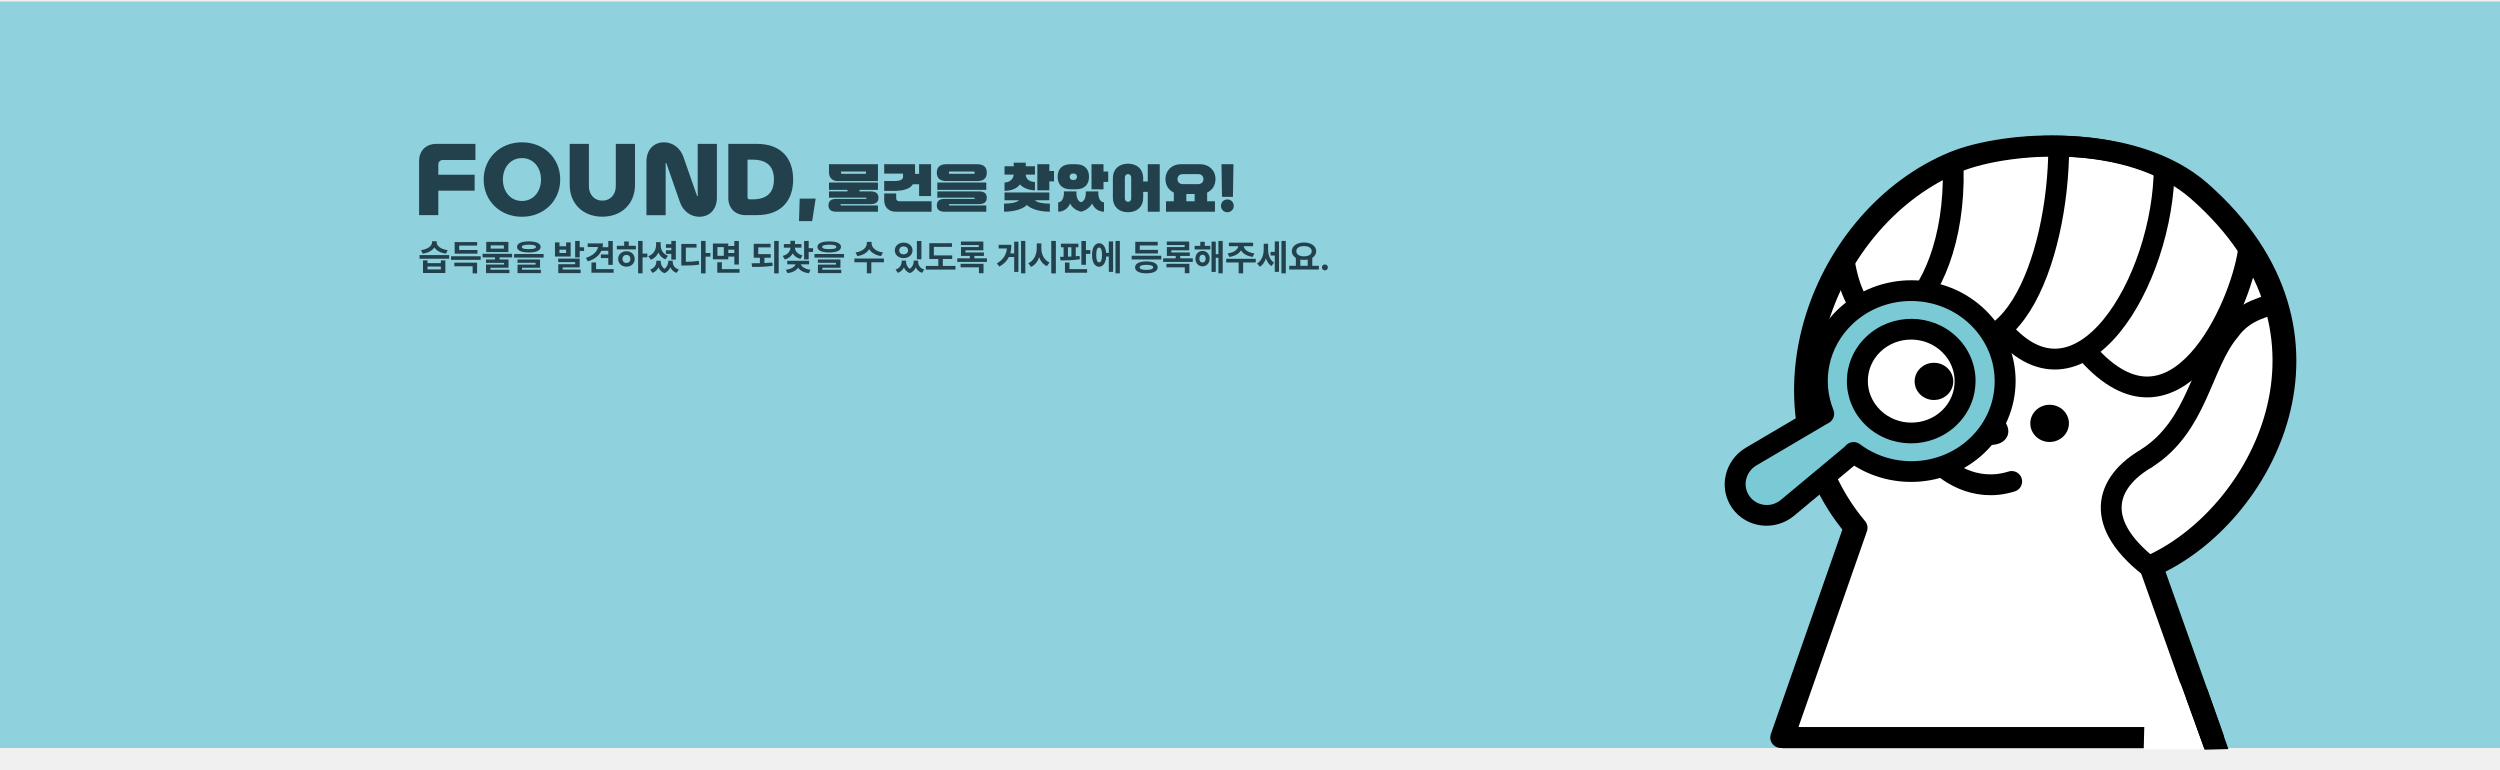
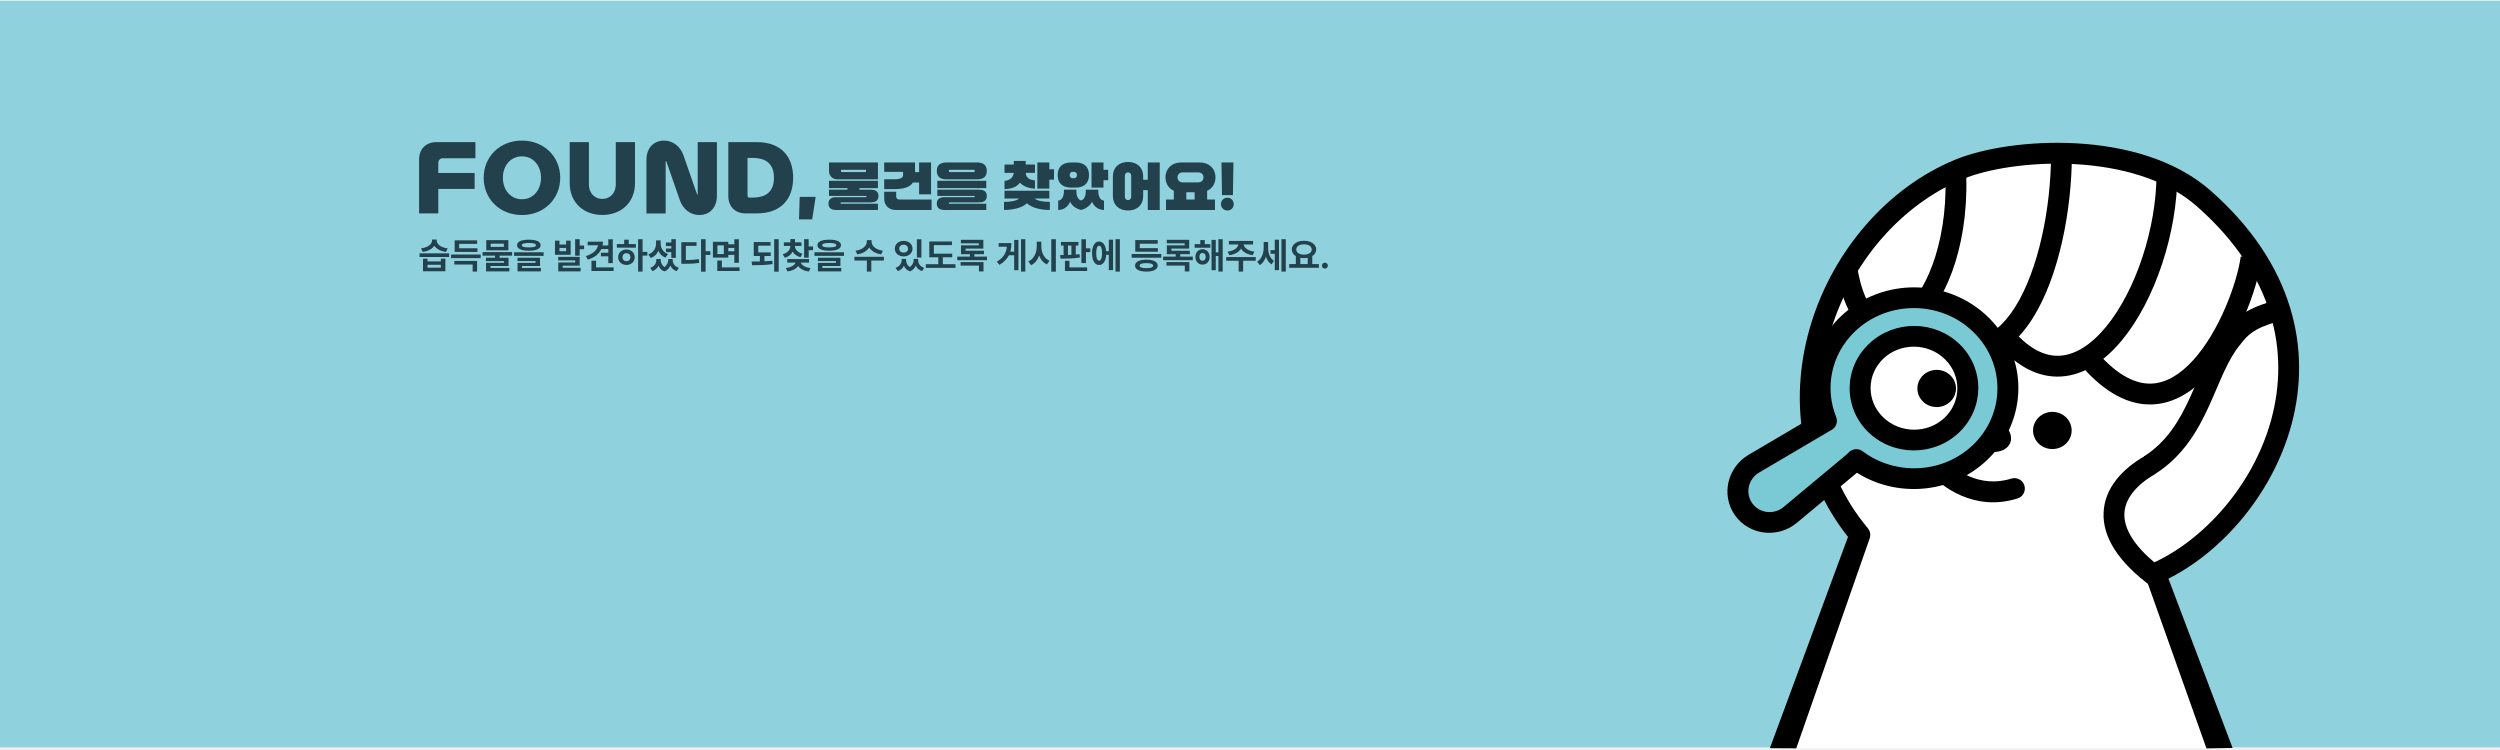
- <svg xmlns="http://www.w3.org/2000/svg" width="1440" height="443" viewBox="0 0 1440 443" fill="none">
-   <rect y="0.855" width="1440" height="430" fill="#8FD2DD" />
-   <path d="M1239.85 326.17L1274.99 424.974H1027.39L1069.69 304.025C1009.72 232.476 1051.41 124.444 1127.15 93.34C1156.66 81.216 1229.05 76.187 1267.72 110.198C1361.38 192.583 1302.95 298.491 1239.85 326.17Z" fill="white" stroke="black" stroke-width="12" stroke-linecap="round" stroke-linejoin="round" />
-   <path d="M1113.95 263.769C1119.87 271.136 1137.11 284.158 1158.73 277.314" stroke="black" stroke-width="12" stroke-linecap="round" stroke-linejoin="round" />
-   <path d="M1295.06 144.462C1290.46 177.168 1252.99 260.49 1202.45 203.418" stroke="black" stroke-width="12" stroke-linejoin="round" />
-   <path d="M1246.58 95.826C1246.58 161.238 1197.24 245.558 1151.08 187.3" stroke="black" stroke-width="12" stroke-linejoin="round" />
-   <path d="M1185.84 84.004C1185.84 149.416 1155.92 230.951 1102.82 182.239" stroke="black" stroke-width="12" stroke-linejoin="round" />
-   <path d="M1124.66 89.281C1130.46 173.714 1074.1 221.108 1062.27 150.386" stroke="black" stroke-width="12" stroke-linejoin="round" />
-   <path d="M1314.99 173.155C1305.14 176.847 1292.97 178.328 1284.23 190.516C1267.94 209.776 1265.9 245.267 1236.44 263.93" stroke="black" stroke-width="12" stroke-linejoin="round" />
-   <path d="M1236.93 263.704C1212.5 277.638 1204.21 301.922 1241.52 329.12" stroke="black" stroke-width="12" stroke-linejoin="round" />
-   <path d="M1238.13 325.999L1273.27 424.803H1025.67L1067.98 303.854C1008 232.305 1049.7 124.273 1125.43 93.168C1154.95 81.045 1227.34 76.016 1266 110.027C1359.67 192.412 1301.23 298.32 1238.13 325.999Z" stroke="black" stroke-width="12" stroke-linecap="round" stroke-linejoin="round" />
-   <ellipse cx="11.123" cy="10.714" rx="11.123" ry="10.714" transform="matrix(-1 0 0 1 1191.7 233.15)" fill="black" />
-   <ellipse cx="12.803" cy="9.345" rx="12.803" ry="9.345" transform="matrix(-0.929721 -0.368264 -0.392631 0.919696 1159.91 242.576)" fill="black" />
-   <ellipse cx="11.123" cy="10.714" rx="11.123" ry="10.714" transform="matrix(-1 0 0 1 1125.07 208.964)" fill="black" />
-   <path fill-rule="evenodd" clip-rule="evenodd" d="M1067.59 260.594C1088.67 276.479 1119.22 275.22 1138.81 256.656C1160.1 236.475 1160.39 203.484 1139.43 182.97C1118.48 162.455 1084.23 162.184 1062.94 182.365C1047.04 197.423 1042.85 219.611 1050.45 238.429C1050.08 238.61 1049.7 238.809 1049.33 239.026L1008.66 262.982C999.363 268.455 996.613 280.522 1002.69 289.182C1008.81 297.911 1021.26 299.439 1029.61 292.485L1065.86 262.29C1066.49 261.765 1067.07 261.197 1067.59 260.594ZM1122.63 240.818C1134.85 229.242 1135.01 210.318 1122.99 198.55C1110.97 186.782 1091.33 186.627 1079.11 198.203C1066.89 209.78 1066.73 228.704 1078.75 240.472C1090.77 252.239 1110.41 252.395 1122.63 240.818Z" fill="#7ACAD6" />
-   <path d="M1067.59 260.594L1063.03 256.757C1065.14 254.327 1068.76 253.917 1071.29 255.823L1067.59 260.594ZM1138.81 256.656L1142.94 260.934L1142.94 260.934L1138.81 256.656ZM1139.43 182.97L1135.16 187.247L1139.43 182.97ZM1062.94 182.365L1067.07 186.643L1067.07 186.643L1062.94 182.365ZM1050.45 238.429L1056.06 236.134C1057.23 239.046 1055.9 242.4 1053.02 243.788L1050.45 238.429ZM1049.33 239.026L1046.31 233.91L1046.31 233.91L1049.33 239.026ZM1008.66 262.982L1011.68 268.098L1008.66 262.982ZM1002.69 289.182L1007.66 285.723L1007.66 285.723L1002.69 289.182ZM1029.61 292.485L1033.45 297.025L1029.61 292.485ZM1065.86 262.29L1069.7 266.83L1069.7 266.83L1065.86 262.29ZM1122.63 240.818L1126.76 245.096L1122.63 240.818ZM1071.29 255.823C1090.12 270.016 1117.34 268.804 1134.67 252.378L1142.94 260.934C1121.09 281.636 1087.21 282.942 1063.88 265.365L1071.29 255.823ZM1134.67 252.378C1153.43 234.607 1153.78 205.486 1135.16 187.247L1143.71 178.692C1166.99 201.483 1166.78 238.343 1142.94 260.934L1134.67 252.378ZM1135.16 187.247C1116.44 168.925 1085.92 168.778 1067.07 186.643L1058.8 178.087C1082.54 155.59 1120.52 155.984 1143.71 178.692L1135.16 187.247ZM1067.07 186.643C1053.05 199.924 1049.33 219.483 1056.06 236.134L1044.85 240.723C1036.37 219.74 1041.04 194.922 1058.8 178.087L1067.07 186.643ZM1053.02 243.788C1052.79 243.895 1052.57 244.013 1052.35 244.142L1046.31 233.91C1046.83 233.606 1047.36 233.325 1047.89 233.069L1053.02 243.788ZM1052.35 244.142L1011.68 268.098L1005.64 257.866L1046.31 233.91L1052.35 244.142ZM1011.68 268.098C1005.42 271.78 1003.57 279.898 1007.66 285.723L997.712 292.64C989.652 281.147 993.302 265.13 1005.64 257.866L1011.68 268.098ZM1007.66 285.723C1011.78 291.596 1020.16 292.624 1025.77 287.946L1033.45 297.025C1022.37 306.254 1005.84 304.225 997.712 292.64L1007.66 285.723ZM1025.77 287.946L1062.02 257.751L1069.7 266.83L1033.45 297.025L1025.77 287.946ZM1062.02 257.751C1062.39 257.441 1062.73 257.109 1063.03 256.757L1072.14 264.431C1071.4 265.286 1070.59 266.089 1069.7 266.83L1062.02 257.751ZM1127.27 194.272C1141.61 208.317 1141.52 231.11 1126.76 245.096L1118.5 236.54C1128.17 227.374 1128.41 212.319 1118.71 202.827L1127.27 194.272ZM1074.98 193.925C1089.64 180.033 1113.01 180.312 1127.27 194.272L1118.71 202.827C1108.94 193.252 1093.02 193.22 1083.24 202.481L1074.98 193.925ZM1074.47 244.749C1060.13 230.705 1060.22 207.911 1074.98 193.925L1083.24 202.481C1073.57 211.648 1073.34 226.703 1083.03 236.194L1074.47 244.749ZM1126.76 245.096C1112.1 258.988 1088.73 258.71 1074.47 244.749L1083.03 236.194C1092.81 245.769 1108.73 245.801 1118.5 236.54L1126.76 245.096Z" fill="black" />
-   <path d="M1235.56 401.375L1255.99 393.696L1269.79 431.533L1234.78 431.534L1235.56 401.375Z" fill="white" />
-   <path d="M1259.02 401.39L1271.39 396.983L1283.56 431.46L1269.86 431.822L1259.02 401.39Z" fill="black" />
-   <path d="M252.465 94.843V100.648H273.39V109.828H252.465V123.913H241.395V92.773C241.395 86.833 245.355 82.873 251.295 82.873H273.84V92.143H255.165C253.545 92.143 252.465 93.223 252.465 94.843ZM300.64 81.973C313.42 81.973 322.69 91.288 322.69 103.393C322.69 115.543 313.42 124.858 300.64 124.858C287.86 124.858 278.59 115.543 278.59 103.393C278.59 91.288 287.86 81.973 300.64 81.973ZM300.64 115.768C307.255 115.768 311.62 110.323 311.62 103.393C311.62 96.508 307.255 91.063 300.64 91.063C294.025 91.063 289.66 96.508 289.66 103.393C289.66 110.323 294.025 115.768 300.64 115.768ZM365.763 106.453C365.763 117.298 358.158 124.813 346.953 124.813C335.748 124.813 328.143 117.298 328.143 106.453V82.873H339.213V107.353C339.213 111.628 341.958 115.543 346.953 115.543C351.948 115.543 354.693 111.628 354.693 107.353V82.873H365.763V106.453ZM372.352 123.958V93.043C372.352 86.383 376.402 81.973 382.522 81.973C387.517 81.973 391.882 85.303 393.637 90.343L401.512 112.933H401.872V82.873H412.942V113.788C412.942 120.448 408.892 124.858 402.772 124.858C397.777 124.858 393.412 121.528 391.657 116.488L383.782 93.898H383.422V123.958H372.352ZM419.505 82.873H436.02C449.79 82.873 456.855 91.063 456.855 103.393C456.855 115.723 449.79 123.913 436.02 123.913H429.405C423.465 123.913 419.505 119.953 419.505 114.013V82.873ZM430.575 113.698C430.575 114.373 431.025 114.823 431.7 114.823H433.41C441.285 114.823 445.785 111.403 445.785 103.393C445.785 95.383 441.285 91.963 433.41 91.963H430.575V113.698ZM469.823 114.378L467.823 127.378H460.223L460.623 114.378H469.823ZM477.196 118.258C477.196 115.558 478.996 114.568 481.696 114.568H498.616C498.916 114.568 499.096 114.478 499.096 114.208C499.096 113.938 498.916 113.848 498.616 113.848H477.496V110.248H488.146V109.348H477.496V105.148H505.696V109.348H495.046V110.248H501.496C504.196 110.248 505.996 111.208 505.996 113.908C505.996 116.608 504.196 117.568 501.496 117.568H484.576C484.276 117.568 484.096 117.688 484.096 117.958C484.096 118.228 484.276 118.348 484.576 118.348H505.696V121.948H481.696C478.996 121.948 477.196 120.958 477.196 118.258ZM477.496 94.588H505.696V104.308H482.296C479.536 104.308 477.496 102.268 477.496 99.508V94.588ZM484.396 98.788V99.358C484.396 99.838 484.666 100.108 485.146 100.108H498.796V98.788H484.396ZM509.297 109.948V104.248H515.357C518.837 104.248 520.157 103.288 520.157 101.848V99.988H509.297V94.588H527.057V100.138H529.397V94.588H536.297V112.948H529.397V106.138H525.827C524.237 108.688 520.877 109.948 514.757 109.948H509.297ZM509.297 111.448H516.197V114.148C516.197 115.228 516.917 115.948 517.997 115.948H536.597V121.948H515.897C511.937 121.948 509.297 119.308 509.297 115.348V111.448ZM539.598 118.258C539.598 115.558 541.398 114.568 544.098 114.568H561.018C561.318 114.568 561.498 114.478 561.498 114.208C561.498 113.938 561.318 113.848 561.018 113.848H539.898V110.248H563.898C566.598 110.248 568.398 111.208 568.398 113.908C568.398 116.608 566.598 117.568 563.898 117.568H546.978C546.678 117.568 546.498 117.688 546.498 117.958C546.498 118.228 546.678 118.348 546.978 118.348H568.098V121.948H544.098C541.398 121.948 539.598 120.958 539.598 118.258ZM539.898 105.148H568.098V109.348H539.898V105.148ZM539.598 99.448C539.598 96.148 541.548 94.588 545.148 94.588H562.848C566.448 94.588 568.398 96.148 568.398 99.448C568.398 102.748 566.448 104.308 562.848 104.308H545.148C541.548 104.308 539.598 102.748 539.598 99.448ZM546.528 99.448C546.528 99.898 546.798 100.108 547.098 100.108H560.898C561.198 100.108 561.468 99.898 561.468 99.448C561.468 98.998 561.198 98.788 560.898 98.788H547.098C546.798 98.788 546.528 98.998 546.528 99.448ZM604.413 115.348H596.043C597.573 116.758 600.843 117.238 604.713 117.298V121.948C599.013 121.918 594.093 120.568 591.513 118.078C588.933 120.568 584.013 121.918 578.313 121.948V117.298C582.183 117.238 585.453 116.758 586.983 115.348H578.613V110.848H604.413V115.348ZM578.613 109.948V105.148C581.253 104.998 583.623 103.558 583.893 100.588H578.613V95.788H583.923V93.688H590.823V95.788H596.133V100.588H590.823C591.063 103.618 593.253 104.698 596.133 104.848V109.648C592.623 109.528 589.263 108.328 587.523 106.198C585.453 108.988 582.123 109.828 578.613 109.948ZM597.513 109.648V94.588H604.413V98.488H607.113V104.488H604.413V109.648H597.513ZM616.864 109.048C611.764 109.048 609.214 106.258 609.214 101.818C609.214 97.378 611.764 94.588 616.864 94.588H619.624C624.724 94.588 627.274 97.378 627.274 101.818C627.274 106.258 624.724 109.048 619.624 109.048H616.864ZM612.814 111.148V110.248H620.014V111.148C620.014 113.878 620.944 116.008 622.714 116.458C624.484 116.008 625.414 113.878 625.414 111.148V110.248H632.614V111.148C632.614 114.178 633.844 116.458 635.914 116.548V121.948C633.214 121.918 630.394 120.508 629.014 117.178C628.174 119.248 625.144 121.498 622.714 121.918C620.074 121.408 617.344 119.488 616.414 117.178C615.034 120.508 612.214 121.918 609.514 121.948V116.548C611.584 116.458 612.814 114.178 612.814 111.148ZM628.714 109.048V94.588H635.614V98.788H638.314V104.788H635.614V109.048H628.714ZM616.144 101.818C616.144 102.868 616.864 103.648 617.704 103.648H618.784C619.624 103.648 620.344 102.868 620.344 101.818C620.344 100.768 619.624 99.988 618.784 99.988H617.704C616.864 99.988 616.144 100.768 616.144 101.818ZM641.016 113.998V102.538C641.016 97.588 644.406 94.288 649.746 94.288C655.086 94.288 658.476 97.588 658.476 102.538V104.518H661.116V94.588H668.016V121.948H661.116V110.518H658.476V113.998C658.476 118.948 655.086 122.248 649.746 122.248C644.406 122.248 641.016 118.948 641.016 113.998ZM649.746 116.248C650.796 116.248 651.576 115.498 651.576 114.298V102.238C651.576 101.038 650.796 100.288 649.746 100.288C648.696 100.288 647.916 101.038 647.916 102.238V114.298C647.916 115.498 648.696 116.248 649.746 116.248ZM671.617 115.948H676.117V110.908C673.207 109.588 671.317 106.798 671.317 103.168C671.317 98.068 675.067 94.588 680.167 94.588H691.267C696.367 94.588 700.117 98.068 700.117 103.168C700.117 106.798 698.227 109.588 695.317 110.908V115.948H699.817V121.948H671.617V115.948ZM678.247 103.168C678.247 104.968 679.567 106.048 681.217 106.048H690.217C691.867 106.048 693.187 104.968 693.187 103.168C693.187 101.368 691.867 100.288 690.217 100.288H681.217C679.567 100.288 678.247 101.368 678.247 103.168ZM683.317 111.748V115.948H688.117V111.748H683.317ZM710.168 113.398H703.868L703.568 94.588H710.468L710.168 113.398ZM703.268 118.588C703.268 116.488 704.888 114.868 706.988 114.868C709.028 114.868 710.648 116.488 710.648 118.588C710.648 120.628 709.028 122.248 706.988 122.248C704.888 122.248 703.268 120.628 703.268 118.588Z" fill="#23414D" />
-   <path d="M246.237 149.975V151.554H253.927V149.975H256.532V157.235H243.653V149.975H246.237ZM246.237 155.184H253.927V153.543H246.237V155.184ZM258.685 146.919V149.032H241.664V146.919H258.685ZM251.528 139.598C251.528 141.464 253.681 143.577 257.844 144.048L256.921 146.099C253.702 145.689 251.374 144.356 250.174 142.551C248.975 144.356 246.637 145.689 243.448 146.099L242.504 144.048C246.667 143.556 248.821 141.505 248.841 139.598V138.962H251.528V139.598ZM276.875 147.596V149.688H259.813V147.596H276.875ZM274.804 151.288V157.46H272.241V153.379H261.7V151.288H274.804ZM275.009 144.007V146.099H261.884V139.414H274.825V141.464H264.489V144.007H275.009ZM294.984 146.181V148.252H287.765V149.442H292.913V154.22H282.515V155.348H293.405V157.317H279.952V152.375H290.329V151.411H279.931V149.442H285.14V148.252H277.962V146.181H294.984ZM292.831 139.311V145.197H280.075V139.311H292.831ZM282.638 141.341V143.187H290.226V141.341H282.638ZM304.623 139.044C308.909 139.044 311.39 140.172 311.411 142.223C311.39 144.294 308.909 145.422 304.623 145.422C300.316 145.422 297.814 144.294 297.814 142.223C297.814 140.172 300.316 139.044 304.623 139.044ZM304.623 140.952C301.875 140.952 300.542 141.403 300.562 142.223C300.542 143.146 301.875 143.495 304.623 143.495C307.391 143.495 308.704 143.146 308.704 142.223C308.704 141.403 307.391 140.952 304.623 140.952ZM313.133 146.304V148.375H296.112V146.304H313.133ZM311.062 149.462V154.22H300.665V155.348H311.554V157.317H298.101V152.395H308.478V151.37H298.081V149.462H311.062ZM322.259 139.619V141.833H326.074V139.619H328.699V147.76H319.655V139.619H322.259ZM322.259 145.709H326.074V143.802H322.259V145.709ZM333.908 138.778V142.408H336.43V144.52H333.908V148.273H331.283V138.778H333.908ZM333.908 148.97V154.036H324.125V155.246H334.441V157.317H321.562V152.169H331.303V151H321.521V148.97H333.908ZM352.959 138.798V152.559H350.375V148.663H346.11V146.571H350.375V144.479H346.376C345.043 147.319 342.336 149.421 338.583 150.549L337.497 148.519C341.475 147.258 343.977 145.043 344.449 142.285H338.501V140.193H347.299C347.299 140.952 347.217 141.69 347.074 142.387H350.375V138.798H352.959ZM353.452 155.02V157.112H340.675V151.185H343.341V155.02H353.452ZM370.125 138.778V146.079H372.873V148.232H370.125V157.44H367.541V138.778H370.125ZM366.269 141.567V143.659H355.297V141.567H359.522V139.065H362.147V141.567H366.269ZM360.834 144.705C363.562 144.705 365.592 146.55 365.592 149.155C365.592 151.759 363.562 153.605 360.834 153.605C358.086 153.605 356.056 151.759 356.056 149.155C356.056 146.55 358.086 144.705 360.834 144.705ZM360.834 146.817C359.522 146.837 358.558 147.719 358.558 149.155C358.558 150.611 359.522 151.472 360.834 151.452C362.147 151.472 363.09 150.611 363.09 149.155C363.09 147.719 362.147 146.837 360.834 146.817ZM389.279 138.778V149.524H386.674V146.243H383.578V144.151H386.674V142.736H383.578V140.644H386.674V138.778H389.279ZM380.542 141.198C380.522 143.7 381.793 146.263 384.788 147.33L383.291 149.401C381.342 148.652 379.999 147.227 379.23 145.443C378.399 147.34 376.974 148.847 374.882 149.626L373.426 147.576C376.543 146.448 377.876 143.864 377.897 141.198V139.455H380.542V141.198ZM380.583 150.693C380.563 152.221 381.199 153.79 382.737 154.835C384.265 153.728 384.89 152.087 384.911 150.693V150.201H387.474V150.693C387.474 152.641 388.5 154.487 391.042 155.266L389.709 157.194C387.936 156.579 386.777 155.43 386.141 153.954C385.516 155.41 384.418 156.681 382.737 157.358C381.004 156.722 379.907 155.492 379.312 154.015C378.646 155.43 377.507 156.579 375.805 157.194L374.534 155.266C376.995 154.446 378.02 152.559 378.041 150.693V150.201H380.583V150.693ZM406.423 138.778V145.709H409.171V147.842H406.423V157.481H403.798V138.778H406.423ZM401.194 140.5V142.613H395.042V150.795C397.749 150.765 399.984 150.642 402.465 150.201L402.752 152.395C399.861 152.887 397.318 152.969 394.016 152.949H392.437V140.5H401.194ZM419.487 140.295V141.71H422.973V138.798H425.578V152.375H422.973V147.801H419.487V149.38H410.627V140.295H419.487ZM413.232 142.367V147.35H416.923V142.367H413.232ZM425.967 155.02V157.112H413.15V151.083H415.795V155.02H425.967ZM419.487 145.73H422.973V143.823H419.487V145.73ZM443.953 146.366V148.458H440.323V151.513C441.861 151.462 443.399 151.359 444.855 151.206L445.06 153.113C440.979 153.749 436.734 153.769 433.227 153.769L432.919 151.636C434.406 151.646 436.026 151.646 437.698 151.595V148.458H434.15V140.439H443.85V142.51H436.754V146.366H443.953ZM448.526 138.778V157.481H445.921V138.778H448.526ZM461.63 140.583V142.654H457.857C457.898 144.489 459.251 146.376 462.225 147.125L461.077 149.134C458.923 148.591 457.426 147.422 456.585 145.935C455.755 147.576 454.258 148.878 452.074 149.483L450.843 147.412C453.817 146.643 455.211 144.674 455.252 142.654H451.5V140.583H455.252V138.696H457.898V140.583H461.63ZM465.793 138.778V142.961H468.316V145.115H465.793V149.421H463.168V138.778H465.793ZM466.019 150.221V152.272H461.282C461.753 153.646 463.589 154.979 466.839 155.41L465.917 157.399C462.912 156.999 460.8 155.799 459.723 154.2C458.657 155.789 456.555 156.958 453.591 157.358L452.648 155.369C455.929 154.969 457.744 153.677 458.226 152.272H453.448V150.221H466.019ZM477.647 139.044C481.933 139.044 484.415 140.172 484.435 142.223C484.415 144.294 481.933 145.422 477.647 145.422C473.34 145.422 470.838 144.294 470.838 142.223C470.838 140.172 473.34 139.044 477.647 139.044ZM477.647 140.952C474.899 140.952 473.566 141.403 473.586 142.223C473.566 143.146 474.899 143.495 477.647 143.495C480.416 143.495 481.728 143.146 481.728 142.223C481.728 141.403 480.416 140.952 477.647 140.952ZM486.158 146.304V148.375H469.136V146.304H486.158ZM484.086 149.462V154.22H473.689V155.348H484.579V157.317H471.125V152.395H481.502V151.37H471.105V149.462H484.086ZM502.031 140.234C502.031 142.428 504.266 144.869 508.552 145.402L507.527 147.514C504.266 147.042 501.877 145.535 500.657 143.515C499.426 145.535 497.058 147.042 493.828 147.514L492.782 145.402C497.027 144.869 499.283 142.428 499.283 140.234V139.332H502.031V140.234ZM509.147 148.929V151.062H501.887V157.44H499.303V151.062H492.125V148.929H509.147ZM521.903 150.754C521.903 152.262 522.528 153.81 524.056 154.835C525.594 153.749 526.271 152.139 526.271 150.754V150.119H528.855V150.754C528.834 152.703 529.88 154.507 532.362 155.266L531.09 157.173C529.306 156.568 528.137 155.43 527.501 153.995C526.876 155.43 525.789 156.681 524.118 157.337C522.354 156.702 521.257 155.492 520.652 154.056C519.996 155.451 518.847 156.579 517.145 157.173L515.853 155.266C518.314 154.425 519.339 152.58 519.36 150.754V150.119H521.903V150.754ZM530.742 138.798V149.339H528.117V138.798H530.742ZM520.508 139.742C523.42 139.742 525.615 141.587 525.615 144.233C525.615 146.837 523.42 148.683 520.508 148.683C517.596 148.683 515.402 146.837 515.402 144.233C515.402 141.587 517.596 139.742 520.508 139.742ZM520.508 141.936C519.011 141.936 517.945 142.797 517.965 144.233C517.945 145.648 519.011 146.509 520.508 146.509C521.964 146.509 523.031 145.648 523.031 144.233C523.031 142.797 521.964 141.936 520.508 141.936ZM548.481 147.125V149.196H543.067V153.174H550.347V155.307H533.264V153.174H540.462V149.196H535.274V140.09H548.337V142.182H537.899V147.125H548.481ZM568.476 148.786V150.877H551.393V148.786H558.632V147.432H553.526V142.305H563.78V141.157H553.485V139.126H566.405V144.192H556.13V145.422H566.753V147.432H561.237V148.786H568.476ZM566.507 151.944V157.358H563.862V153.995H553.3V151.944H566.507ZM590.583 138.778V157.44H588.123V138.778H590.583ZM586.605 139.188V156.62H584.165V148.047H581.109C580.042 150.18 578.31 152.026 575.654 153.564L574.177 151.718C577.94 149.483 579.602 146.766 579.96 143.105H575.203V140.993H582.565C582.555 142.767 582.37 144.438 581.929 145.976H584.165V139.188H586.605ZM599.812 143.002C599.812 146.427 601.371 149.873 604.529 151.206L602.991 153.297C600.858 152.333 599.381 150.478 598.541 148.17C597.689 150.683 596.162 152.713 593.885 153.749L592.306 151.575C595.567 150.201 597.146 146.632 597.167 143.002V140.213H599.812V143.002ZM608.179 138.778V157.481H605.534V138.778H608.179ZM621.161 140.336V142.428H619.643V147.617C620.392 147.555 621.12 147.483 621.817 147.391L622.001 149.319C618.269 149.955 614.003 150.016 610.886 150.016L610.599 147.924L612.629 147.904V142.428H611.091V140.336H621.161ZM625.508 138.798V144.048H628.031V146.222H625.508V152.539H622.883V138.798H625.508ZM626.185 155.02V157.112H613.409V151.226H616.013V155.02H626.185ZM615.152 147.842L617.121 147.76V142.428H615.152V147.842ZM645.032 138.778V157.44H642.53V138.778H645.032ZM641.135 139.044V156.579H638.674V147.76H637.177C636.931 151.431 635.373 153.646 633.076 153.646C630.615 153.646 629.015 151.062 629.015 146.858C629.015 142.674 630.615 140.111 633.076 140.111C635.321 140.111 636.859 142.203 637.157 145.689H638.674V139.044H641.135ZM633.076 142.572C632.03 142.572 631.415 144.007 631.435 146.858C631.415 149.729 632.03 151.144 633.076 151.124C634.142 151.144 634.778 149.729 634.778 146.858C634.778 144.007 634.142 142.572 633.076 142.572ZM668.903 147.309V149.442H651.84V147.309H668.903ZM666.955 143.925V145.997H653.912V139.27H666.852V141.382H656.516V143.925H666.955ZM660.331 150.57C664.371 150.57 666.811 151.8 666.832 153.995C666.811 156.209 664.371 157.44 660.331 157.44C656.25 157.44 653.789 156.209 653.789 153.995C653.789 151.8 656.25 150.57 660.331 150.57ZM660.331 152.559C657.747 152.559 656.434 153.051 656.455 153.995C656.434 154.979 657.747 155.451 660.331 155.451C662.853 155.451 664.186 154.979 664.207 153.995C664.186 153.051 662.853 152.559 660.331 152.559ZM687.052 148.786V150.877H669.969V148.786H677.208V147.432H672.102V142.305H682.356V141.157H672.061V139.126H684.981V144.192H674.707V145.422H685.33V147.432H679.813V148.786H687.052ZM685.083 151.944V157.358H682.438V153.995H671.876V151.944H685.083ZM697.142 141.628V143.7H688.119V141.628H691.359V139.291H693.943V141.628H697.142ZM692.671 144.541C695.05 144.541 696.752 146.386 696.773 148.97C696.752 151.575 695.05 153.42 692.671 153.42C690.292 153.42 688.549 151.575 688.549 148.97C688.549 146.386 690.292 144.541 692.671 144.541ZM692.671 146.714C691.584 146.714 690.846 147.555 690.846 148.97C690.846 150.385 691.584 151.206 692.671 151.206C693.717 151.206 694.456 150.385 694.476 148.97C694.456 147.555 693.717 146.714 692.671 146.714ZM704.279 138.778V157.44H701.797V148.458H700.28V156.64H697.839V139.147H700.28V146.366H701.797V138.778H704.279ZM723.31 149.073V151.165H716.05V157.44H713.466V151.165H706.289V149.073H723.31ZM721.792 139.762V141.813H716.358C716.614 143.638 718.675 145.474 722.51 145.935L721.567 147.986C718.286 147.545 715.938 146.14 714.82 144.212C713.671 146.14 711.344 147.545 708.093 147.986L707.129 145.935C710.903 145.474 712.984 143.638 713.282 141.813H707.827V139.762H721.792ZM730.426 143.474C730.426 146.489 731.267 149.606 733.81 151.247L732.395 153.277C730.785 152.303 729.76 150.703 729.175 148.786C728.499 150.898 727.381 152.662 725.689 153.687L724.089 151.759C726.858 150.037 727.883 146.755 727.883 143.597V140.377H730.426V143.474ZM740.619 138.778V157.44H738.117V138.778H740.619ZM736.702 139.044V156.579H734.261V147.207H731.841V145.074H734.261V139.044H736.702ZM759.67 153.113V155.266H742.587V153.113H746.402V148.54C744.956 147.678 744.084 146.355 744.084 144.705C744.084 141.69 747.038 139.68 751.098 139.68C755.138 139.68 758.112 141.69 758.132 144.705C758.122 146.314 757.271 147.627 755.876 148.499V153.113H759.67ZM751.098 141.751C748.432 141.751 746.668 142.818 746.668 144.705C746.668 146.53 748.432 147.658 751.098 147.658C753.744 147.658 755.528 146.53 755.548 144.705C755.528 142.818 753.744 141.751 751.098 141.751ZM748.986 153.113H753.231V149.483C752.564 149.616 751.847 149.688 751.098 149.688C750.35 149.688 749.642 149.626 748.986 149.483V153.113ZM763.157 155.738C762.193 155.738 761.414 154.958 761.434 154.015C761.414 153.072 762.193 152.313 763.157 152.313C764.059 152.313 764.859 153.072 764.859 154.015C764.859 154.958 764.059 155.738 763.157 155.738Z" fill="#23414D" />
+ <svg xmlns="http://www.w3.org/2000/svg" width="1440" height="432" viewBox="0 0 1440 432" fill="none">
+   <rect y="0.473" width="1440" height="430" fill="#8FD2DD" />
+   <path d="M252.465 93.843V99.648H273.39V108.828H252.465V122.913H241.395V91.773C241.395 85.833 245.355 81.873 251.295 81.873H273.84V91.143H255.165C253.545 91.143 252.465 92.223 252.465 93.843ZM300.64 80.973C313.42 80.973 322.69 90.288 322.69 102.393C322.69 114.543 313.42 123.858 300.64 123.858C287.86 123.858 278.59 114.543 278.59 102.393C278.59 90.288 287.86 80.973 300.64 80.973ZM300.64 114.768C307.255 114.768 311.62 109.323 311.62 102.393C311.62 95.508 307.255 90.063 300.64 90.063C294.025 90.063 289.66 95.508 289.66 102.393C289.66 109.323 294.025 114.768 300.64 114.768ZM365.763 105.453C365.763 116.298 358.158 123.813 346.953 123.813C335.748 123.813 328.143 116.298 328.143 105.453V81.873H339.213V106.353C339.213 110.628 341.958 114.543 346.953 114.543C351.948 114.543 354.693 110.628 354.693 106.353V81.873H365.763V105.453ZM372.352 122.958V92.043C372.352 85.383 376.402 80.973 382.522 80.973C387.517 80.973 391.882 84.303 393.637 89.343L401.512 111.933H401.872V81.873H412.942V112.788C412.942 119.448 408.892 123.858 402.772 123.858C397.777 123.858 393.412 120.528 391.657 115.488L383.782 92.898H383.422V122.958H372.352ZM419.505 81.873H436.02C449.79 81.873 456.855 90.063 456.855 102.393C456.855 114.723 449.79 122.913 436.02 122.913H429.405C423.465 122.913 419.505 118.953 419.505 113.013V81.873ZM430.575 112.698C430.575 113.373 431.025 113.823 431.7 113.823H433.41C441.285 113.823 445.785 110.403 445.785 102.393C445.785 94.383 441.285 90.963 433.41 90.963H430.575V112.698ZM469.823 113.378L467.823 126.378H460.223L460.623 113.378H469.823ZM477.196 117.258C477.196 114.558 478.996 113.568 481.696 113.568H498.616C498.916 113.568 499.096 113.478 499.096 113.208C499.096 112.938 498.916 112.848 498.616 112.848H477.496V109.248H488.146V108.348H477.496V104.148H505.696V108.348H495.046V109.248H501.496C504.196 109.248 505.996 110.208 505.996 112.908C505.996 115.608 504.196 116.568 501.496 116.568H484.576C484.276 116.568 484.096 116.688 484.096 116.958C484.096 117.228 484.276 117.348 484.576 117.348H505.696V120.948H481.696C478.996 120.948 477.196 119.958 477.196 117.258ZM477.496 93.588H505.696V103.308H482.296C479.536 103.308 477.496 101.268 477.496 98.508V93.588ZM484.396 97.788V98.358C484.396 98.838 484.666 99.108 485.146 99.108H498.796V97.788H484.396ZM509.297 108.948V103.248H515.357C518.837 103.248 520.157 102.288 520.157 100.848V98.988H509.297V93.588H527.057V99.138H529.397V93.588H536.297V111.948H529.397V105.138H525.827C524.237 107.688 520.877 108.948 514.757 108.948H509.297ZM509.297 110.448H516.197V113.148C516.197 114.228 516.917 114.948 517.997 114.948H536.597V120.948H515.897C511.937 120.948 509.297 118.308 509.297 114.348V110.448ZM539.598 117.258C539.598 114.558 541.398 113.568 544.098 113.568H561.018C561.318 113.568 561.498 113.478 561.498 113.208C561.498 112.938 561.318 112.848 561.018 112.848H539.898V109.248H563.898C566.598 109.248 568.398 110.208 568.398 112.908C568.398 115.608 566.598 116.568 563.898 116.568H546.978C546.678 116.568 546.498 116.688 546.498 116.958C546.498 117.228 546.678 117.348 546.978 117.348H568.098V120.948H544.098C541.398 120.948 539.598 119.958 539.598 117.258ZM539.898 104.148H568.098V108.348H539.898V104.148ZM539.598 98.448C539.598 95.148 541.548 93.588 545.148 93.588H562.848C566.448 93.588 568.398 95.148 568.398 98.448C568.398 101.748 566.448 103.308 562.848 103.308H545.148C541.548 103.308 539.598 101.748 539.598 98.448ZM546.528 98.448C546.528 98.898 546.798 99.108 547.098 99.108H560.898C561.198 99.108 561.468 98.898 561.468 98.448C561.468 97.998 561.198 97.788 560.898 97.788H547.098C546.798 97.788 546.528 97.998 546.528 98.448ZM604.413 114.348H596.043C597.573 115.758 600.843 116.238 604.713 116.298V120.948C599.013 120.918 594.093 119.568 591.513 117.078C588.933 119.568 584.013 120.918 578.313 120.948V116.298C582.183 116.238 585.453 115.758 586.983 114.348H578.613V109.848H604.413V114.348ZM578.613 108.948V104.148C581.253 103.998 583.623 102.558 583.893 99.588H578.613V94.788H583.923V92.688H590.823V94.788H596.133V99.588H590.823C591.063 102.618 593.253 103.698 596.133 103.848V108.648C592.623 108.528 589.263 107.328 587.523 105.198C585.453 107.988 582.123 108.828 578.613 108.948ZM597.513 108.648V93.588H604.413V97.488H607.113V103.488H604.413V108.648H597.513ZM616.864 108.048C611.764 108.048 609.214 105.258 609.214 100.818C609.214 96.378 611.764 93.588 616.864 93.588H619.624C624.724 93.588 627.274 96.378 627.274 100.818C627.274 105.258 624.724 108.048 619.624 108.048H616.864ZM612.814 110.148V109.248H620.014V110.148C620.014 112.878 620.944 115.008 622.714 115.458C624.484 115.008 625.414 112.878 625.414 110.148V109.248H632.614V110.148C632.614 113.178 633.844 115.458 635.914 115.548V120.948C633.214 120.918 630.394 119.508 629.014 116.178C628.174 118.248 625.144 120.498 622.714 120.918C620.074 120.408 617.344 118.488 616.414 116.178C615.034 119.508 612.214 120.918 609.514 120.948V115.548C611.584 115.458 612.814 113.178 612.814 110.148ZM628.714 108.048V93.588H635.614V97.788H638.314V103.788H635.614V108.048H628.714ZM616.144 100.818C616.144 101.868 616.864 102.648 617.704 102.648H618.784C619.624 102.648 620.344 101.868 620.344 100.818C620.344 99.768 619.624 98.988 618.784 98.988H617.704C616.864 98.988 616.144 99.768 616.144 100.818ZM641.016 112.998V101.538C641.016 96.588 644.406 93.288 649.746 93.288C655.086 93.288 658.476 96.588 658.476 101.538V103.518H661.116V93.588H668.016V120.948H661.116V109.518H658.476V112.998C658.476 117.948 655.086 121.248 649.746 121.248C644.406 121.248 641.016 117.948 641.016 112.998ZM649.746 115.248C650.796 115.248 651.576 114.498 651.576 113.298V101.238C651.576 100.038 650.796 99.288 649.746 99.288C648.696 99.288 647.916 100.038 647.916 101.238V113.298C647.916 114.498 648.696 115.248 649.746 115.248ZM671.617 114.948H676.117V109.908C673.207 108.588 671.317 105.798 671.317 102.168C671.317 97.068 675.067 93.588 680.167 93.588H691.267C696.367 93.588 700.117 97.068 700.117 102.168C700.117 105.798 698.227 108.588 695.317 109.908V114.948H699.817V120.948H671.617V114.948ZM678.247 102.168C678.247 103.968 679.567 105.048 681.217 105.048H690.217C691.867 105.048 693.187 103.968 693.187 102.168C693.187 100.368 691.867 99.288 690.217 99.288H681.217C679.567 99.288 678.247 100.368 678.247 102.168ZM683.317 110.748V114.948H688.117V110.748H683.317ZM710.168 112.398H703.868L703.568 93.588H710.468L710.168 112.398ZM703.268 117.588C703.268 115.488 704.888 113.868 706.988 113.868C709.028 113.868 710.648 115.488 710.648 117.588C710.648 119.628 709.028 121.248 706.988 121.248C704.888 121.248 703.268 119.628 703.268 117.588Z" fill="#23414D" />
+   <path d="M246.237 148.975V150.554H253.927V148.975H256.532V156.235H243.653V148.975H246.237ZM246.237 154.184H253.927V152.543H246.237V154.184ZM258.685 145.919V148.032H241.664V145.919H258.685ZM251.528 138.598C251.528 140.464 253.681 142.577 257.844 143.048L256.921 145.099C253.702 144.689 251.374 143.356 250.174 141.551C248.975 143.356 246.637 144.689 243.448 145.099L242.504 143.048C246.667 142.556 248.821 140.505 248.841 138.598V137.962H251.528V138.598ZM276.875 146.596V148.688H259.813V146.596H276.875ZM274.804 150.288V156.46H272.241V152.379H261.7V150.288H274.804ZM275.009 143.007V145.099H261.884V138.414H274.825V140.464H264.489V143.007H275.009ZM294.984 145.181V147.252H287.765V148.442H292.913V153.22H282.515V154.348H293.405V156.317H279.952V151.375H290.329V150.411H279.931V148.442H285.14V147.252H277.962V145.181H294.984ZM292.831 138.311V144.197H280.075V138.311H292.831ZM282.638 140.341V142.187H290.226V140.341H282.638ZM304.623 138.044C308.909 138.044 311.39 139.172 311.411 141.223C311.39 143.294 308.909 144.422 304.623 144.422C300.316 144.422 297.814 143.294 297.814 141.223C297.814 139.172 300.316 138.044 304.623 138.044ZM304.623 139.952C301.875 139.952 300.542 140.403 300.562 141.223C300.542 142.146 301.875 142.495 304.623 142.495C307.391 142.495 308.704 142.146 308.704 141.223C308.704 140.403 307.391 139.952 304.623 139.952ZM313.133 145.304V147.375H296.112V145.304H313.133ZM311.062 148.462V153.22H300.665V154.348H311.554V156.317H298.101V151.395H308.478V150.37H298.081V148.462H311.062ZM322.259 138.619V140.833H326.074V138.619H328.699V146.76H319.655V138.619H322.259ZM322.259 144.709H326.074V142.802H322.259V144.709ZM333.908 137.778V141.408H336.43V143.52H333.908V147.273H331.283V137.778H333.908ZM333.908 147.97V153.036H324.125V154.246H334.441V156.317H321.562V151.169H331.303V150H321.521V147.97H333.908ZM352.959 137.798V151.559H350.375V147.663H346.11V145.571H350.375V143.479H346.376C345.043 146.319 342.336 148.421 338.583 149.549L337.497 147.519C341.475 146.258 343.977 144.043 344.449 141.285H338.501V139.193H347.299C347.299 139.952 347.217 140.69 347.074 141.387H350.375V137.798H352.959ZM353.452 154.02V156.112H340.675V150.185H343.341V154.02H353.452ZM370.125 137.778V145.079H372.873V147.232H370.125V156.44H367.541V137.778H370.125ZM366.269 140.567V142.659H355.297V140.567H359.522V138.065H362.147V140.567H366.269ZM360.834 143.705C363.562 143.705 365.592 145.55 365.592 148.155C365.592 150.759 363.562 152.605 360.834 152.605C358.086 152.605 356.056 150.759 356.056 148.155C356.056 145.55 358.086 143.705 360.834 143.705ZM360.834 145.817C359.522 145.837 358.558 146.719 358.558 148.155C358.558 149.611 359.522 150.472 360.834 150.452C362.147 150.472 363.09 149.611 363.09 148.155C363.09 146.719 362.147 145.837 360.834 145.817ZM389.279 137.778V148.524H386.674V145.243H383.578V143.151H386.674V141.736H383.578V139.644H386.674V137.778H389.279ZM380.542 140.198C380.522 142.7 381.793 145.263 384.788 146.33L383.291 148.401C381.342 147.652 379.999 146.227 379.23 144.443C378.399 146.34 376.974 147.847 374.882 148.626L373.426 146.576C376.543 145.448 377.876 142.864 377.897 140.198V138.455H380.542V140.198ZM380.583 149.693C380.563 151.221 381.199 152.79 382.737 153.835C384.265 152.728 384.89 151.087 384.911 149.693V149.201H387.474V149.693C387.474 151.641 388.5 153.487 391.042 154.266L389.709 156.194C387.936 155.579 386.777 154.43 386.141 152.954C385.516 154.41 384.418 155.681 382.737 156.358C381.004 155.722 379.907 154.492 379.312 153.015C378.646 154.43 377.507 155.579 375.805 156.194L374.534 154.266C376.995 153.446 378.02 151.559 378.041 149.693V149.201H380.583V149.693ZM406.423 137.778V144.709H409.171V146.842H406.423V156.481H403.798V137.778H406.423ZM401.194 139.5V141.613H395.042V149.795C397.749 149.765 399.984 149.642 402.465 149.201L402.752 151.395C399.861 151.887 397.318 151.969 394.016 151.949H392.437V139.5H401.194ZM419.487 139.295V140.71H422.973V137.798H425.578V151.375H422.973V146.801H419.487V148.38H410.627V139.295H419.487ZM413.232 141.367V146.35H416.923V141.367H413.232ZM425.967 154.02V156.112H413.15V150.083H415.795V154.02H425.967ZM419.487 144.73H422.973V142.823H419.487V144.73ZM443.953 145.366V147.458H440.323V150.513C441.861 150.462 443.399 150.359 444.855 150.206L445.06 152.113C440.979 152.749 436.734 152.769 433.227 152.769L432.919 150.636C434.406 150.646 436.026 150.646 437.698 150.595V147.458H434.15V139.439H443.85V141.51H436.754V145.366H443.953ZM448.526 137.778V156.481H445.921V137.778H448.526ZM461.63 139.583V141.654H457.857C457.898 143.489 459.251 145.376 462.225 146.125L461.077 148.134C458.923 147.591 457.426 146.422 456.585 144.935C455.755 146.576 454.258 147.878 452.074 148.483L450.843 146.412C453.817 145.643 455.211 143.674 455.252 141.654H451.5V139.583H455.252V137.696H457.898V139.583H461.63ZM465.793 137.778V141.961H468.316V144.115H465.793V148.421H463.168V137.778H465.793ZM466.019 149.221V151.272H461.282C461.753 152.646 463.589 153.979 466.839 154.41L465.917 156.399C462.912 155.999 460.8 154.799 459.723 153.2C458.657 154.789 456.555 155.958 453.591 156.358L452.648 154.369C455.929 153.969 457.744 152.677 458.226 151.272H453.448V149.221H466.019ZM477.647 138.044C481.933 138.044 484.415 139.172 484.435 141.223C484.415 143.294 481.933 144.422 477.647 144.422C473.34 144.422 470.838 143.294 470.838 141.223C470.838 139.172 473.34 138.044 477.647 138.044ZM477.647 139.952C474.899 139.952 473.566 140.403 473.586 141.223C473.566 142.146 474.899 142.495 477.647 142.495C480.416 142.495 481.728 142.146 481.728 141.223C481.728 140.403 480.416 139.952 477.647 139.952ZM486.158 145.304V147.375H469.136V145.304H486.158ZM484.086 148.462V153.22H473.689V154.348H484.579V156.317H471.125V151.395H481.502V150.37H471.105V148.462H484.086ZM502.031 139.234C502.031 141.428 504.266 143.869 508.552 144.402L507.527 146.514C504.266 146.042 501.877 144.535 500.657 142.515C499.426 144.535 497.058 146.042 493.828 146.514L492.782 144.402C497.027 143.869 499.283 141.428 499.283 139.234V138.332H502.031V139.234ZM509.147 147.929V150.062H501.887V156.44H499.303V150.062H492.125V147.929H509.147ZM521.903 149.754C521.903 151.262 522.528 152.81 524.056 153.835C525.594 152.749 526.271 151.139 526.271 149.754V149.119H528.855V149.754C528.834 151.703 529.88 153.507 532.362 154.266L531.09 156.173C529.306 155.568 528.137 154.43 527.501 152.995C526.876 154.43 525.789 155.681 524.118 156.337C522.354 155.702 521.257 154.492 520.652 153.056C519.996 154.451 518.847 155.579 517.145 156.173L515.853 154.266C518.314 153.425 519.339 151.58 519.36 149.754V149.119H521.903V149.754ZM530.742 137.798V148.339H528.117V137.798H530.742ZM520.508 138.742C523.42 138.742 525.615 140.587 525.615 143.233C525.615 145.837 523.42 147.683 520.508 147.683C517.596 147.683 515.402 145.837 515.402 143.233C515.402 140.587 517.596 138.742 520.508 138.742ZM520.508 140.936C519.011 140.936 517.945 141.797 517.965 143.233C517.945 144.648 519.011 145.509 520.508 145.509C521.964 145.509 523.031 144.648 523.031 143.233C523.031 141.797 521.964 140.936 520.508 140.936ZM548.481 146.125V148.196H543.067V152.174H550.347V154.307H533.264V152.174H540.462V148.196H535.274V139.09H548.337V141.182H537.899V146.125H548.481ZM568.476 147.786V149.877H551.393V147.786H558.632V146.432H553.526V141.305H563.78V140.157H553.485V138.126H566.405V143.192H556.13V144.422H566.753V146.432H561.237V147.786H568.476ZM566.507 150.944V156.358H563.862V152.995H553.3V150.944H566.507ZM590.583 137.778V156.44H588.123V137.778H590.583ZM586.605 138.188V155.62H584.165V147.047H581.109C580.042 149.18 578.31 151.026 575.654 152.564L574.177 150.718C577.94 148.483 579.602 145.766 579.96 142.105H575.203V139.993H582.565C582.555 141.767 582.37 143.438 581.929 144.976H584.165V138.188H586.605ZM599.812 142.002C599.812 145.427 601.371 148.873 604.529 150.206L602.991 152.297C600.858 151.333 599.381 149.478 598.541 147.17C597.689 149.683 596.162 151.713 593.885 152.749L592.306 150.575C595.567 149.201 597.146 145.632 597.167 142.002V139.213H599.812V142.002ZM608.179 137.778V156.481H605.534V137.778H608.179ZM621.161 139.336V141.428H619.643V146.617C620.392 146.555 621.12 146.483 621.817 146.391L622.001 148.319C618.269 148.955 614.003 149.016 610.886 149.016L610.599 146.924L612.629 146.904V141.428H611.091V139.336H621.161ZM625.508 137.798V143.048H628.031V145.222H625.508V151.539H622.883V137.798H625.508ZM626.185 154.02V156.112H613.409V150.226H616.013V154.02H626.185ZM615.152 146.842L617.121 146.76V141.428H615.152V146.842ZM645.032 137.778V156.44H642.53V137.778H645.032ZM641.135 138.044V155.579H638.674V146.76H637.177C636.931 150.431 635.373 152.646 633.076 152.646C630.615 152.646 629.015 150.062 629.015 145.858C629.015 141.674 630.615 139.111 633.076 139.111C635.321 139.111 636.859 141.203 637.157 144.689H638.674V138.044H641.135ZM633.076 141.572C632.03 141.572 631.415 143.007 631.435 145.858C631.415 148.729 632.03 150.144 633.076 150.124C634.142 150.144 634.778 148.729 634.778 145.858C634.778 143.007 634.142 141.572 633.076 141.572ZM668.903 146.309V148.442H651.84V146.309H668.903ZM666.955 142.925V144.997H653.912V138.27H666.852V140.382H656.516V142.925H666.955ZM660.331 149.57C664.371 149.57 666.811 150.8 666.832 152.995C666.811 155.209 664.371 156.44 660.331 156.44C656.25 156.44 653.789 155.209 653.789 152.995C653.789 150.8 656.25 149.57 660.331 149.57ZM660.331 151.559C657.747 151.559 656.434 152.051 656.455 152.995C656.434 153.979 657.747 154.451 660.331 154.451C662.853 154.451 664.186 153.979 664.207 152.995C664.186 152.051 662.853 151.559 660.331 151.559ZM687.052 147.786V149.877H669.969V147.786H677.208V146.432H672.102V141.305H682.356V140.157H672.061V138.126H684.981V143.192H674.707V144.422H685.33V146.432H679.813V147.786H687.052ZM685.083 150.944V156.358H682.438V152.995H671.876V150.944H685.083ZM697.142 140.628V142.7H688.119V140.628H691.359V138.291H693.943V140.628H697.142ZM692.671 143.541C695.05 143.541 696.752 145.386 696.773 147.97C696.752 150.575 695.05 152.42 692.671 152.42C690.292 152.42 688.549 150.575 688.549 147.97C688.549 145.386 690.292 143.541 692.671 143.541ZM692.671 145.714C691.584 145.714 690.846 146.555 690.846 147.97C690.846 149.385 691.584 150.206 692.671 150.206C693.717 150.206 694.456 149.385 694.476 147.97C694.456 146.555 693.717 145.714 692.671 145.714ZM704.279 137.778V156.44H701.797V147.458H700.28V155.64H697.839V138.147H700.28V145.366H701.797V137.778H704.279ZM723.31 148.073V150.165H716.05V156.44H713.466V150.165H706.289V148.073H723.31ZM721.792 138.762V140.813H716.358C716.614 142.638 718.675 144.474 722.51 144.935L721.567 146.986C718.286 146.545 715.938 145.14 714.82 143.212C713.671 145.14 711.344 146.545 708.093 146.986L707.129 144.935C710.903 144.474 712.984 142.638 713.282 140.813H707.827V138.762H721.792ZM730.426 142.474C730.426 145.489 731.267 148.606 733.81 150.247L732.395 152.277C730.785 151.303 729.76 149.703 729.175 147.786C728.499 149.898 727.381 151.662 725.689 152.687L724.089 150.759C726.858 149.037 727.883 145.755 727.883 142.597V139.377H730.426V142.474ZM740.619 137.778V156.44H738.117V137.778H740.619ZM736.702 138.044V155.579H734.261V146.207H731.841V144.074H734.261V138.044H736.702ZM759.67 152.113V154.266H742.587V152.113H746.402V147.54C744.956 146.678 744.084 145.355 744.084 143.705C744.084 140.69 747.038 138.68 751.098 138.68C755.138 138.68 758.112 140.69 758.132 143.705C758.122 145.314 757.271 146.627 755.876 147.499V152.113H759.67ZM751.098 140.751C748.432 140.751 746.668 141.818 746.668 143.705C746.668 145.53 748.432 146.658 751.098 146.658C753.744 146.658 755.528 145.53 755.548 143.705C755.528 141.818 753.744 140.751 751.098 140.751ZM748.986 152.113H753.231V148.483C752.564 148.616 751.847 148.688 751.098 148.688C750.35 148.688 749.642 148.626 748.986 148.483V152.113ZM763.157 154.738C762.193 154.738 761.414 153.958 761.434 153.015C761.414 152.072 762.193 151.313 763.157 151.313C764.059 151.313 764.859 152.072 764.859 153.015C764.859 153.958 764.059 154.738 763.157 154.738Z" fill="#23414D" />
+   <g clip-path="url(#clip0_2039_647)">
+     <path d="M1241.43 331.658L1276.57 431.038H1028.97L1071.27 309.388C1011.3 237.418 1053 128.758 1128.73 97.478C1158.25 85.288 1230.64 80.228 1269.3 114.438C1362.96 197.298 1304.53 303.828 1241.43 331.668V331.658Z" fill="white" />
+     <path d="M1131.01 102.968C1094.99 117.758 1066.77 151.038 1054.84 189.378C1042.95 227.608 1047.41 270.298 1075.87 304.248L1066.67 311.958C1035.16 274.368 1030.48 227.258 1043.38 185.808C1056.24 144.478 1086.74 108.178 1126.45 91.868L1131.01 102.968ZM1265.34 118.788C1247.44 103.038 1221.23 95.988 1195.25 94.548C1169.3 93.108 1144.76 97.328 1131.01 102.978L1126.45 91.878C1142.22 85.398 1168.63 81.048 1195.92 82.558C1223.19 84.068 1252.5 91.508 1273.27 109.778L1265.34 118.788ZM1076.94 310.088L1034.64 431.038L1019.45 430.938L1065.61 306.128L1076.94 310.088ZM1239.02 324.758C1268.87 311.658 1298.03 279.728 1308.36 241.228C1318.55 203.228 1310.48 158.488 1265.34 118.788L1273.27 109.778C1321.79 152.458 1331.34 201.868 1319.95 244.338C1308.7 286.298 1277.09 321.168 1243.84 335.748L1239.02 324.758ZM1270.92 431.068L1235.78 332.268L1247.09 328.248L1285.97 430.798L1270.92 431.078V431.068ZM1071.27 308.108L1075.87 304.258C1077.23 305.878 1077.63 308.098 1076.94 310.098L1071.28 308.118L1071.27 308.108ZM1241.43 330.248L1235.78 332.258C1234.73 329.288 1236.14 326.018 1239.02 324.748L1241.43 330.238V330.248Z" fill="black" />
+     <path d="M1120.21 264.088C1125.31 270.428 1140.19 281.468 1158.5 275.668L1162.12 287.108C1137.21 294.998 1117.6 279.988 1110.85 271.598L1120.2 264.078L1120.21 264.088ZM1158.5 275.678C1161.66 274.678 1165.03 276.428 1166.03 279.588C1167.03 282.748 1165.28 286.118 1162.12 287.118L1158.5 275.678ZM1110.85 271.608C1108.77 269.028 1109.19 265.248 1111.77 263.168C1114.35 261.088 1118.13 261.508 1120.21 264.088L1110.86 271.608H1110.85Z" fill="black" />
+     <path d="M1302.58 149.378C1301.34 158.188 1297.96 170.048 1292.85 181.948C1287.74 193.838 1280.72 206.188 1271.99 215.738C1263.3 225.238 1252.31 232.608 1239.34 232.958C1226.23 233.318 1212.85 226.498 1199.54 211.478L1208.52 203.518C1220.48 217.028 1230.73 221.188 1239 220.958C1247.41 220.728 1255.55 215.908 1263.12 207.628C1270.65 199.398 1277.02 188.338 1281.81 177.198C1286.6 166.058 1289.62 155.238 1290.68 147.698L1302.56 149.368L1302.58 149.378Z" fill="black" />
+     <path d="M1254.16 99.908C1254.16 133.778 1241.47 172.628 1222.35 195.838C1212.79 207.438 1200.91 215.968 1187.45 216.858C1173.69 217.768 1160.23 210.598 1147.96 195.118L1157.37 187.668C1168.18 201.308 1178.19 205.448 1186.66 204.888C1195.43 204.308 1204.54 198.588 1213.09 188.218C1230.18 167.478 1242.16 131.458 1242.16 99.918H1254.16V99.908Z" fill="black" />
+     <path d="M1193.43 88.088C1193.43 121.388 1185.86 159.398 1170.91 183.198C1163.42 195.118 1153.48 204.398 1140.82 206.638C1128 208.908 1114.36 203.608 1100.35 190.748L1108.46 181.908C1120.99 193.408 1131.01 196.188 1138.73 194.818C1146.62 193.418 1154.11 187.368 1160.74 176.818C1174.03 155.668 1181.42 120.208 1181.42 88.098H1193.42L1193.43 88.088Z" fill="black" />
+     <path d="M1132.22 94.328C1135.19 136.978 1122.4 171.588 1105.7 186.638C1097.22 194.288 1086.31 197.828 1076.28 191.788C1067.11 186.268 1060.96 173.858 1057.93 155.988L1069.77 154.038C1072.65 171.048 1077.99 178.958 1082.53 181.688C1086.21 183.898 1091.25 183.628 1097.61 177.898C1110.6 166.188 1123.08 135.778 1120.25 95.138L1132.22 94.328Z" fill="black" />
+     <path d="M1290.4 198.478C1286.84 202.688 1283.93 207.948 1281.06 214.108C1279.63 217.178 1278.26 220.378 1276.82 223.738C1275.39 227.068 1273.91 230.548 1272.32 234.028C1265.94 247.968 1257.46 262.808 1241.24 273.088L1234.82 262.948C1248.06 254.558 1255.33 242.328 1261.41 229.038C1262.93 225.718 1264.35 222.378 1265.79 219.018C1267.22 215.678 1268.67 212.308 1270.18 209.048C1273.2 202.558 1276.65 196.158 1281.24 190.728L1290.4 198.478ZM1318.67 182.858C1307.34 187.108 1298.04 187.848 1290.69 198.098L1280.94 191.108C1291.07 176.978 1306.1 174.758 1314.46 171.628L1318.67 182.868V182.858ZM1285.82 194.598L1290.7 198.098C1290.61 198.228 1290.51 198.358 1290.4 198.478L1285.82 194.598Z" fill="black" />
+     <path d="M1241.49 272.998C1230.06 279.518 1223.99 287.558 1223.65 295.768C1223.31 303.988 1228.59 315.198 1246.63 328.358L1239.56 338.058C1220.3 324.018 1211.07 309.488 1211.66 295.278C1212.25 281.058 1222.53 269.998 1235.54 262.578L1241.48 272.998H1241.49Z" fill="black" />
+     <path d="M1182.16 258.658C1188.3 258.658 1193.28 253.863 1193.28 247.948C1193.28 242.033 1188.3 237.238 1182.16 237.238C1176.02 237.238 1171.04 242.033 1171.04 247.948C1171.04 253.863 1176.02 258.658 1182.16 258.658Z" fill="black" />
+     <path d="M1157.96 254.88C1159.72 250.029 1155.75 244.146 1149.09 241.739C1142.44 239.332 1135.63 241.313 1133.87 246.164C1132.12 251.014 1136.09 256.898 1142.74 259.305C1149.39 261.712 1156.21 259.731 1157.96 254.88Z" fill="black" />
+     <path d="M1115.53 234.468C1121.67 234.468 1126.65 229.673 1126.65 223.758C1126.65 217.843 1121.67 213.048 1115.53 213.048C1109.39 213.048 1104.41 217.843 1104.41 223.758C1104.41 229.673 1109.39 234.468 1115.53 234.468Z" fill="black" />
+     <path fill-rule="evenodd" clip-rule="evenodd" d="M1124.21 244.898C1136.43 233.318 1136.59 214.398 1124.57 202.628C1112.55 190.858 1092.91 190.708 1080.69 202.278C1068.47 213.858 1068.31 232.778 1080.33 244.548C1092.35 256.318 1111.99 256.468 1124.21 244.898ZM1069.17 264.678C1090.25 280.558 1120.8 279.308 1140.39 260.738C1161.69 240.558 1161.97 207.568 1141.02 187.048C1120.07 166.538 1085.82 166.258 1064.52 186.448C1048.63 201.508 1044.44 223.698 1052.04 242.508C1051.66 242.688 1051.29 242.888 1050.92 243.108L1010.24 267.068C1000.95 272.538 998.2 284.608 1004.27 293.268C1010.39 301.998 1022.85 303.528 1031.2 296.568L1067.45 266.368C1068.08 265.848 1068.66 265.278 1069.18 264.668L1069.17 264.678Z" fill="#7ACAD6" />
+     <path d="M1128.35 249.178C1113.69 263.068 1090.32 262.788 1076.06 248.828L1084.62 240.268C1094.4 249.838 1110.32 249.878 1120.09 240.618L1128.36 249.178H1128.35ZM1076.05 248.828C1061.71 234.788 1061.8 211.988 1076.56 198.008L1084.83 206.568C1075.16 215.738 1074.92 230.788 1084.62 240.278L1076.06 248.838L1076.05 248.828ZM1076.56 198.008C1091.22 184.118 1114.59 184.398 1128.85 198.358L1120.29 206.918C1110.51 197.348 1094.59 197.308 1084.82 206.568L1076.55 198.008H1076.56ZM1128.85 198.358C1143.19 212.398 1143.1 235.198 1128.34 249.178L1120.07 240.618C1129.74 231.448 1129.98 216.398 1120.28 206.908L1128.84 198.348L1128.85 198.358ZM1063.6 261.838C1063.97 261.528 1064.31 261.198 1064.61 260.848L1073.72 268.518C1072.98 269.368 1072.16 270.178 1071.28 270.918L1063.6 261.838ZM1027.35 292.028L1063.6 261.828L1071.28 270.908L1035.03 301.108L1027.35 292.028ZM1009.24 289.808C1013.36 295.678 1021.74 296.708 1027.35 292.028L1035.03 301.108C1023.95 310.338 1007.42 308.308 999.29 296.728L1009.24 289.808ZM1013.26 272.178C1007.01 275.858 1005.16 283.978 1009.24 289.808L999.29 296.728C991.23 285.238 994.88 269.218 1007.21 261.958L1013.25 272.188L1013.26 272.178ZM1053.94 248.228L1013.26 272.188L1007.22 261.958L1047.9 237.998L1053.94 248.228ZM1054.6 247.868C1054.38 247.978 1054.16 248.088 1053.94 248.218L1047.9 237.988C1048.42 237.688 1048.94 237.408 1049.48 237.148L1054.61 247.868H1054.6ZM1068.65 190.728C1054.63 204.008 1050.92 223.568 1057.64 240.218L1046.43 244.808C1037.96 223.828 1042.62 199.008 1060.39 182.168L1068.66 190.728H1068.65ZM1136.74 191.328C1118.03 173.008 1087.51 172.858 1068.65 190.728L1060.38 182.168C1084.12 159.668 1122.1 160.068 1145.29 182.768L1136.73 191.328H1136.74ZM1136.26 256.458C1155.01 238.688 1155.37 209.568 1136.74 191.328L1145.3 182.768C1168.58 205.558 1168.37 242.418 1144.53 265.008L1136.26 256.448V256.458ZM1072.87 259.908C1091.7 274.098 1118.92 272.888 1136.25 256.468L1144.52 265.028C1122.67 285.728 1088.79 287.038 1065.46 269.458L1072.87 259.918V259.908ZM1052.03 242.508L1057.64 240.218C1058.82 243.128 1057.48 246.488 1054.6 247.868L1052.04 242.508H1052.03ZM1069.17 264.678L1064.62 260.838C1066.72 258.408 1070.35 257.998 1072.88 259.908L1069.18 264.678H1069.17Z" fill="black" />
+   </g>
+   <defs>
+     <clipPath id="clip0_2039_647">
+       <rect width="329.28" height="348.81" fill="white" transform="translate(995 82.2576)" />
+     </clipPath>
+   </defs>
</svg>
